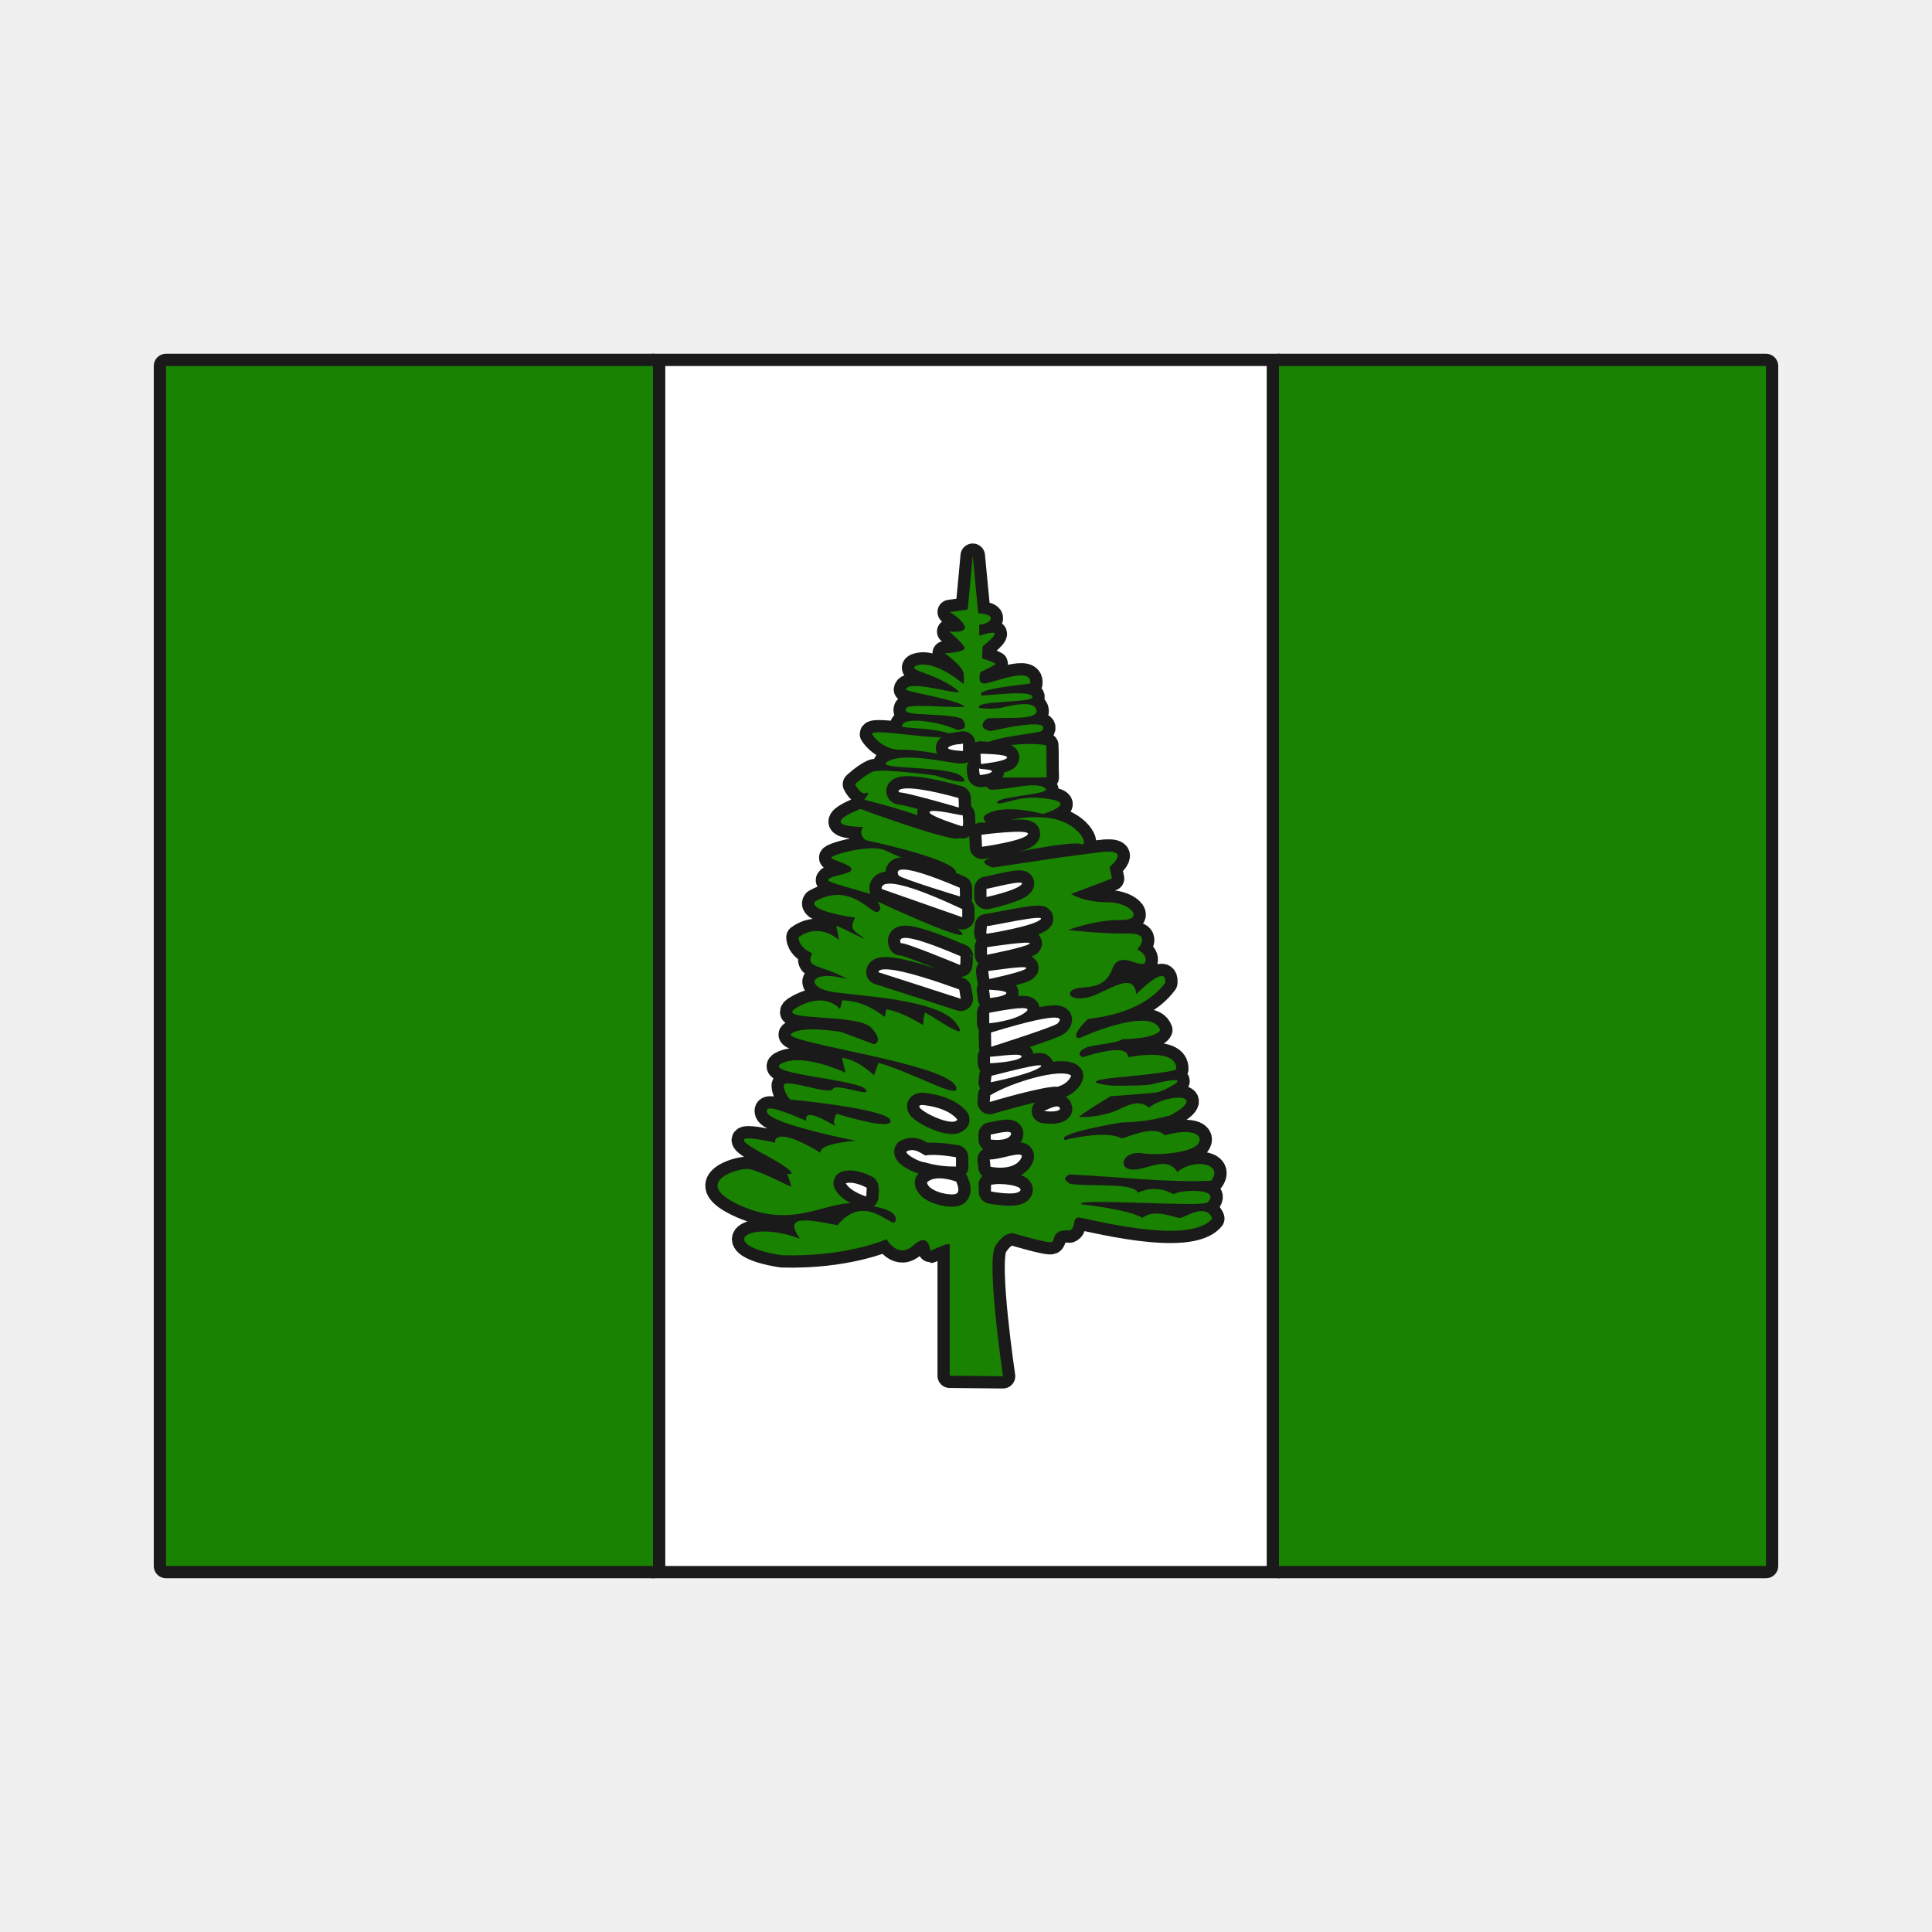
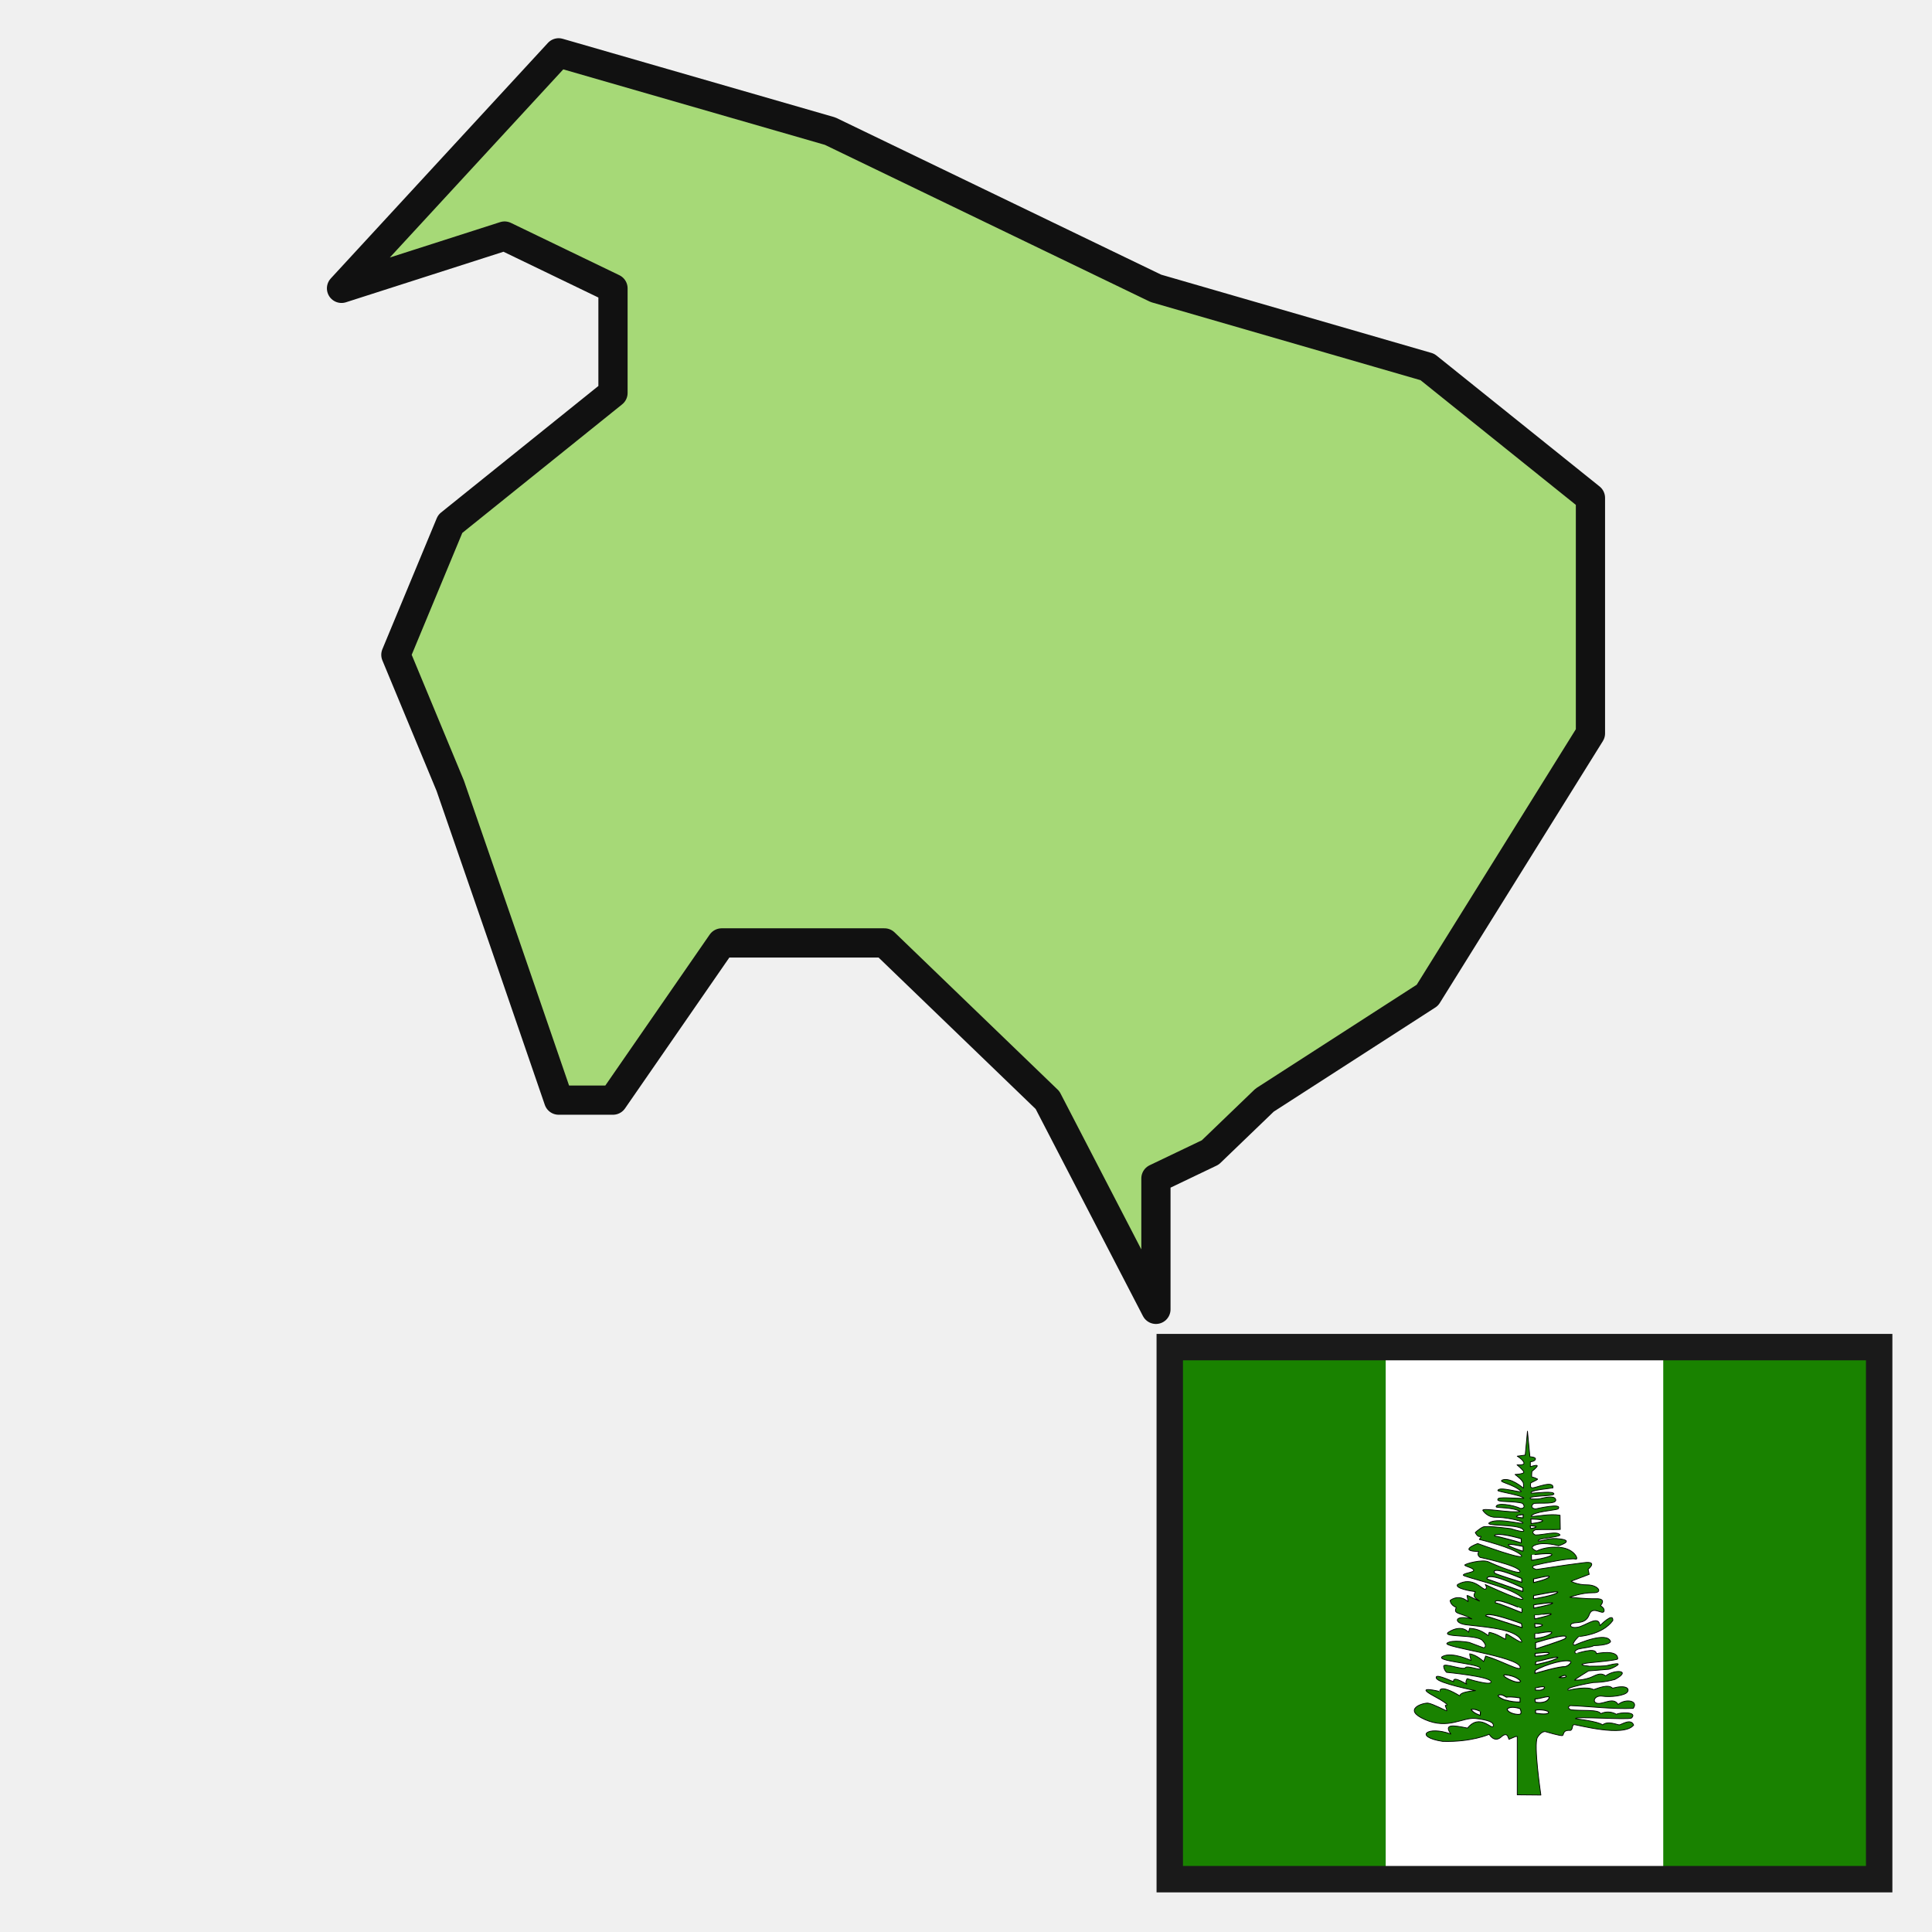
- <svg xmlns="http://www.w3.org/2000/svg" viewBox="0 0 512 512" data-copyright="© 2026 Sensory App House">
-   <g data-fit="1" transform="translate(44.00 97.00) scale(0.6625)">
+ <svg xmlns="http://www.w3.org/2000/svg" viewBox="0 0 512 512">
+   <g transform="translate(57.75 -17.75) scale(0.7744)">
+     <path d="M 209.5 67.8 L 321.0 121.6 L 413.9 148.5 L 469.7 193.3 L 469.7 273.9 L 413.9 363.5 L 358.2 399.4 L 339.6 417.3 L 321.0 426.2 L 321.0 453.1 L 321.0 471.0 L 283.9 399.4 L 228.1 345.6 L 172.4 345.6 L 135.2 399.4 L 116.6 399.4 L 98.1 345.6 L 79.5 291.8 L 60.9 247.0 L 79.5 202.2 L 135.2 157.4 L 135.2 121.6 L 98.1 103.7 L 42.3 121.6 L 116.6 41.0 L 209.5 67.8 Z" fill="#a6d977" stroke="#111111" stroke-width="10" stroke-linejoin="round" fill-rule="evenodd" />
+   </g>
+   <rect x="310" y="357" width="188" height="141" fill="#ffffff" />
+   <g transform="translate(310 357) scale(0.29375)">
    <g fill-rule="evenodd">
-       <path fill="#fff" d="M194.8 0h250.4v480H194.8z" stroke="#1a1a1a" stroke-width="9.81" stroke-linejoin="round" stroke-linecap="round" paint-order="stroke fill" />
-       <path fill="#198200" d="M0 0h194.8v480H0zm445.2 0H640v480H445.2z" stroke="#1a1a1a" stroke-width="9.81" stroke-linejoin="round" stroke-linecap="round" paint-order="stroke fill" />
-       <path fill="#198200" stroke="#1a1a1a" stroke-linecap="round" stroke-linejoin="round" stroke-width="9.81" d="M313.5 351.3v52.6l21.3.2s-6.8-45.8-3.1-52c3.7-6 7.2-5.2 7.2-5.2s13.9 4.2 15.4 3.5c1.5-.6-.2-5.2 7.2-4.6 2.4-.9 1.1-5 3.3-5.2s44.5 11.8 53.7.4c-2.4-6.4-10.7-.5-12.9-.2-2 0-10.3-4-15.1 0-4.4-3.3-24.4-5.5-24.4-5.5-2.6-2.6 47.6 1.3 50.5-.7 5.9-5.9-11-5.2-13.6-3.3a15 15 0 0 0-14.2-.6c-1.7-4.1-18-2.4-27-3.5-3-1.7-2.5-2.7-.5-3.8 19 .8 37.8 3.3 56.8 2.5 5.1-6.7-6.5-9.3-13.6-3.5-4.2-7-12.7-.3-18.4-1s-3-7.6 4.2-6.5 20.1-.4 22.5-3.7-1.4-6.7-13.3-3.5c-4-4-13 0-17.1 1.3-5.6-3.1-18.5-.5-22.8.6-4.3-2.6 22.5-7 22.5-7 10.4-.2 16.3-2 19.5-2.8 15.7-8.4-.2-9.3-8.4-3.2-5.1-4-10 .3-14.6 1.8a38 38 0 0 1-13.4 2c0-.6 12.6-8.3 12.6-8.3s15.3-1.1 18.4-1.5c3-.5 18.8-8.5-2.7-3.1-7.4.6-11.8.2-14.7.4-16.5-1.7 1.6-3.3 1.6-3.3s23.4-2.1 23.7-3.3c.4-9-19.1-4.8-19.3-4.8 0-6.5-18.2.2-18.2 0-3.5-2 2-4.1 2-4.1 4.8-1.2 12-1.6 13.9-3.1 0 0 13.6-.1 15.2-3.7-3.3-9.3-28.8 1.6-32.2 3.2-4.6 0 3-7.4 3.3-7.6.2-.3 21-1.1 30.9-14.5.7-8.1-11.6 4.6-11.6 4.6-1-10.6-13.4.7-20.6 1.5-7.3 1-7.5-3.3-2.5-4 5-.6 10.8-.1 13.6-7.8 2.9-7.7 11.4.4 13-2.4 1.5-2.9-3.1-5.3-3.1-5.3s6.4-6.6-4-6.3c-10.2.2-23.6-1.4-23.6-1.4s10.7-4.1 20.8-4c10 .3 4.6-7.1-5-7.1s-14.7-3.3-14.7-3.3l16.4-6.2-1-4.6s9.6-7.7-4-5.9l-15.2 2-27.4 4.1c-.2 0-7.4-2.2-.4-4s31.8-6.7 35.5-5.4-.4-9.2-13.6-10.5S331 184 331 184s-8.5-3.1-.6-5.7c7.9-2.7 20.4.9 20.4.9s14-4.2 2.4-6-15.3 1.6-20.6 1.8c-2.1-2.7 18.2-3.3 19.5-5.5-2.2-4-14.8 0-22.2 0-3-1.3-3.3-3.5.3-4.8 7.5-.3 14.6.1 22.1-.2-.2-4 0-8.7-.2-12.8-9.6-1.7-20.8 1.3-26.1 1 1.4-4.3 22-5.5 24.3-6.7 4.8-6-20.1 0-20.4 0-4.3-.6-4-3.4-1.3-5 6.4-.7 20.6 1 19.6-3.4-.8-4-10-1.9-13.6-1-3.8.9-9.3.2-9.3.2-2.3-3.2 21.5-1.9 21.3-4.4-.3-2.8-15.1-.8-20.2-.6-3.9-2.7 19-4.5 19.3-4.8.9-7.3-15.3 0-18.4 0s-1.5-4.6-1.5-4.6 6.3-2.9 6.1-3.3a22 22 0 0 0-5.2-2c-.5 0 0-5 0-5s5.2-4 4.8-5.1-6.2.9-6.2.9v-4.4s4.2-.4 4.6-2.4c.5-2-5-2.2-5-2.2l-2.2-23-2 21.5-7.2 1s5 2.9 6 5.8c.8 2.8-6.2 2-6.2 2s5.7 4.8 6.1 6.5c.5 1.8-7.9 2.2-7.9 2.2s7 5 7.5 7.9c.4 2.8 0 4.4 0 4.4s-11.6-10.1-19-7.3c-4 2 8.8 3 17.2 10.3 0 1.7-20.5-5-21.2-.8.4 1.1 21.9 4.2 23.4 7-7.8.3-24-1.7-23.4.9-1.7 3 15.2 1.3 22.3 3.7 2.1 2.4 1.9 4.4-1.7 4.6-6.9-3.3-22.1-5.7-22.2-1.5.1 1 15.8.4 21.5 4.1-7.6 1.8-33.4-3.5-33.5-1 .7 1.3 4.8 6.5 11.8 6.3s23.3 2.8 24.4 5-21.1-4.6-29.4-.6c-8.4 4 23.9 1.5 29.1 6.3 5.3 4.9-10.5-.4-10.5-.4s-22-3-25.2-1.5c-3.3 1.5-7 5-7 5s2.2 4.4 4.4 3.5-.7 2.7-.7 2.7 30.7 7.4 37.5 14-39-10.3-39-10.3-18.5 6.8 1 7.2c-2.2 3.3 1.2 5.3 1.2 5.3s32.4 6.8 35.7 12-22.1-5-27.9-7.9c-5.7-2.8-21.9 1.8-21.7 2.9.3 1 8 2.6 8.1 4.6.3 2-9.4 2.6-9.4 4.4 0 1.7 41 10.3 52 19.5s-32.2-11-32.2-11 2.4 3.3 0 4.2c-2.5.9-11-12.3-25-4.2-2.6 3.4 12.2 6 16 6.4-1.3 3.3-2.4 4.4 2.8 7.7s-10.3-4.8-10.3-4.4l1.1 5.7c-4.8-4-10.7-5.1-16.2-1.1 0 0-.2 4 5.5 6.4-3.1 6.3 3.5 4.3 14 10.3-15.6-4.1-16.9 3.5-5.7 5.2s41.9 2.9 49.1 12.3-10.3-3.6-12.3-4c-.4.3-.8 4.9-.8 4.9-4.7-2.7-9-5.2-14.6-6.3-.5.9-.3 2.1-.8 3-5-3.7-9.5-6.2-16.9-6.6l-.9 3.5s-6.1-7.7-18.2 0c-6.7 4.9 25.5 1.8 30.7 7.5 5.3 5.7 1.1 6.6 1.1 6.6l-13.1-4.9s-15.6-2.8-20 .7 64 12 66 21.5c1.4 5-16-5.4-31.1-9.9l-1.8 5s-6-6-12.7-7c-.2 0 1.3 6 1.3 6s-16.8-8-25.4-3.8 29.8 6.4 33.3 10.3-11.6-2.6-13 0c-1.2 2.7-19.9-4.8-19.6-1.3s2.6 5.5 2.6 5.5 38.8 3.7 40.1 8.3-21.5-2.6-21.5-2.6-2.2 3.3-.4 4.8c1.7 1.6-13.2-8.7-11.8-2-4.9-1.9-17.4-7.8-15.6-3.2s35.3 11.2 35.3 11.2-14.7 1-14 4.8c-19-11.5-18.5-4.2-18-4s-24.4-6.1-5.7 4 10 8.3 10.3 8.5c.2.2 2 5 1.5 5s-12.7-6.5-16.9-7-23.9 5.5-2.8 14.8 34-2.2 45.6-1c11.6 1.4 17 3.4 16 7-1.1 3.8-11.9-12.1-23.2 1.7-13-2.6-21.7-4-15 5.4-21-7.9-34 2.4-7.4 6.6 26 .8 42-6.4 42-6.4s4.5 8.1 10.8 2.4 6.6 2.2 6.8 2.2l6.2-2.6z" paint-order="stroke fill" />
-       <path fill="#fff" stroke="#1a1a1a" stroke-linecap="round" stroke-linejoin="round" stroke-width="9.81" d="M316 320.2v-3.7s-8.2-1.5-12.3-.7c-2.3-1.3-4.6-3.1-7.5-1.6-.5 1.2 5.3 4.3 7.2 4.3a41 41 0 0 0 12.7 1.7zm0 6s-8.3-3.1-11.6.4c.5 3.7 9.7 5.5 11.7 4.5 1.9-1 0-4.8-.1-5zm14 1.4v2.6s9.8 1.9 11.6-.2-8-3.5-11.7-2.4zm-.5-10.2.3 2.9s8.6 1.9 11.9-2.8-7.5 0-12.2-.1m.4-10v2s6.5 1 8-1.8c1.4-2.8-7.8 0-8-.2m-13.4-6c-1-1.3-4.5-4.8-13.8-5.8-6.5 0 11.7 9.5 13.8 5.9zm13.2-9.7-.2 2.7s22-6.6 27.1-6.1c4.6-1.3 5.6-4.5 5.4-4.5-4-2.9-22.9 2.3-32.3 7.9m.5-7.8-.3 2.6s15.5-3 19.7-6-19.2 3.5-19.4 3.4m-.6-7.6v2.6s10.3-.4 12.5-2.4c1.3-2.1-9.2-.3-12.5-.2m21.6 21.7s5.4.8 6.4-.8c-.2-2.8-6.4 1-6.4.8M330 266.6l.1 5.7s24.9-7.9 26.5-9.3c1.5-1.5 5-6-26.6 3.6m-.7-7.9v4.2s10-.8 14.6-4.5-14.6.4-14.6.3m-12-9.3.6 3.7-32.9-10.6c.1 0-1.6-5.4 32.3 6.9m.5-13.3c0 .4 0 3.6-.2 3.5 0 0-22.8-9.5-23.7-8.7-3-7 24 5.4 24 5.2zm11.1 6 .4 3.1s14-2.9 14.8-4.3-15.2 1.2-15.2 1.1zm.3 7.4c.2.7.4 3.3.4 3.3s5.6-.5 6.5-1.8c.8-1.3-6.9-1.5-6.9-1.5m-.8-17v3s15.4-3 17-4.4c1.7-1.5-17.3 1.4-17 1.4m0-8.5c0 .2-.5 3.1-.1 3.1s18.6-3 21.5-5.7c2.8-2.5-21 2.9-21.3 2.6zm-.2-14.9v3.3s11.8-2.5 14-5-14 2-14 1.7m-2-21.6.2 4.8s16-2.2 18.2-4.8c2.3-2.7-18.5 0-18.4 0m-7.4-36.5v3s-7.5-.3-5.7-1.6 5.7-1.1 5.7-1.4m7 4 .2 4.2s9.7-1 10.4-2.5-10.4-1.6-10.6-1.6zm-.6 6s.2 2.6.4 2.6 3.9-.3 4.7-1.3-4.7-1-5-1.3zm-8.2 11.8c0 .3.3 4 0 3.8s-21.2-6.1-23.2-6c-1.9 0-2.4-4.9 23.2 2.2m1.7 6.9c0 .7.5 4.6-.3 4.4-.7-.2-14.3-4.5-12.9-5.8s13.2 1.7 13.2 1.4m-1.2 29 .1 3.5s-23.7-7.2-24.5-8.4-3.1-6.8 24.4 4.9m1 8.5v3.3l-32.2-11.3s-2.6-8.4 32.1 8z" paint-order="stroke fill" />
-       <path fill="#fff" stroke="#1a1a1a" stroke-linejoin="round" stroke-width="9.81" d="m280.3 328.7-.2 3.5s-6.2-1.8-8.2-5.3c3.6-1 8.5 1.9 8.4 1.8z" stroke-linecap="round" paint-order="stroke fill" />
+       <path fill="#fff" d="M194.8 0h250.4v480H194.8z" />
+       <path fill="#198200" d="M0 0h194.8v480H0zm445.2 0H640v480H445.2z" />
+       <path fill="#198200" stroke="#000" stroke-linecap="round" stroke-linejoin="round" stroke-width=".7" d="M313.5 351.3v52.6l21.3.2s-6.8-45.8-3.1-52c3.7-6 7.2-5.2 7.2-5.2s13.9 4.2 15.4 3.5c1.5-.6-.2-5.2 7.2-4.6 2.4-.9 1.1-5 3.3-5.2s44.5 11.8 53.7.4c-2.4-6.4-10.7-.5-12.9-.2-2 0-10.3-4-15.1 0-4.4-3.3-24.4-5.5-24.4-5.5-2.6-2.6 47.6 1.3 50.5-.7 5.9-5.9-11-5.2-13.6-3.3a15 15 0 0 0-14.2-.6c-1.7-4.1-18-2.4-27-3.5-3-1.7-2.5-2.7-.5-3.8 19 .8 37.8 3.3 56.8 2.5 5.1-6.7-6.5-9.3-13.6-3.5-4.2-7-12.7-.3-18.4-1s-3-7.6 4.2-6.5 20.1-.4 22.5-3.7-1.4-6.7-13.3-3.5c-4-4-13 0-17.1 1.3-5.6-3.1-18.5-.5-22.8.6-4.3-2.6 22.5-7 22.5-7 10.4-.2 16.3-2 19.5-2.8 15.7-8.4-.2-9.3-8.4-3.2-5.1-4-10 .3-14.6 1.8a38 38 0 0 1-13.4 2c0-.6 12.6-8.3 12.6-8.3s15.3-1.1 18.4-1.5c3-.5 18.8-8.5-2.7-3.1-7.4.6-11.8.2-14.7.4-16.5-1.7 1.6-3.3 1.6-3.3s23.4-2.1 23.7-3.3c.4-9-19.1-4.8-19.3-4.8 0-6.5-18.2.2-18.2 0-3.5-2 2-4.1 2-4.1 4.8-1.2 12-1.6 13.9-3.1 0 0 13.6-.1 15.2-3.7-3.3-9.3-28.8 1.6-32.2 3.2-4.6 0 3-7.4 3.3-7.6.2-.3 21-1.1 30.9-14.5.7-8.1-11.6 4.6-11.6 4.6-1-10.6-13.4.7-20.6 1.5-7.3 1-7.5-3.3-2.5-4 5-.6 10.8-.1 13.6-7.8 2.9-7.7 11.4.4 13-2.4 1.5-2.9-3.1-5.3-3.1-5.3s6.4-6.6-4-6.3c-10.2.2-23.6-1.4-23.6-1.4s10.7-4.1 20.8-4c10 .3 4.6-7.1-5-7.1s-14.7-3.3-14.7-3.3l16.4-6.2-1-4.6s9.6-7.7-4-5.9l-15.2 2-27.4 4.1c-.2 0-7.4-2.2-.4-4s31.8-6.7 35.5-5.4-.4-9.2-13.6-10.5S331 184 331 184s-8.5-3.1-.6-5.7c7.9-2.7 20.4.9 20.4.9s14-4.2 2.4-6-15.3 1.6-20.6 1.8c-2.1-2.7 18.2-3.3 19.5-5.5-2.2-4-14.8 0-22.2 0-3-1.3-3.3-3.5.3-4.8 7.5-.3 14.6.1 22.1-.2-.2-4 0-8.7-.2-12.8-9.6-1.7-20.8 1.3-26.1 1 1.4-4.3 22-5.5 24.3-6.7 4.8-6-20.1 0-20.4 0-4.3-.6-4-3.4-1.3-5 6.4-.7 20.6 1 19.6-3.4-.8-4-10-1.9-13.6-1-3.8.9-9.3.2-9.3.2-2.3-3.2 21.5-1.9 21.3-4.4-.3-2.8-15.1-.8-20.2-.6-3.9-2.7 19-4.5 19.3-4.8.9-7.3-15.3 0-18.4 0s-1.5-4.6-1.5-4.6 6.3-2.9 6.1-3.3a22 22 0 0 0-5.2-2c-.5 0 0-5 0-5s5.2-4 4.8-5.1-6.2.9-6.2.9v-4.4s4.2-.4 4.6-2.4c.5-2-5-2.2-5-2.2l-2.2-23-2 21.5-7.2 1s5 2.9 6 5.8c.8 2.8-6.2 2-6.2 2s5.7 4.8 6.1 6.5c.5 1.8-7.9 2.2-7.9 2.2s7 5 7.5 7.9c.4 2.8 0 4.4 0 4.4s-11.6-10.1-19-7.3c-4 2 8.8 3 17.2 10.3 0 1.7-20.5-5-21.2-.8.4 1.1 21.9 4.2 23.4 7-7.8.3-24-1.7-23.4.9-1.7 3 15.2 1.3 22.3 3.7 2.1 2.4 1.9 4.4-1.7 4.6-6.9-3.3-22.1-5.7-22.2-1.5.1 1 15.8.4 21.5 4.1-7.6 1.8-33.4-3.5-33.5-1 .7 1.3 4.8 6.5 11.8 6.3s23.3 2.8 24.4 5-21.1-4.6-29.4-.6c-8.4 4 23.9 1.5 29.1 6.3 5.3 4.9-10.5-.4-10.5-.4s-22-3-25.2-1.5c-3.3 1.5-7 5-7 5s2.2 4.4 4.4 3.5-.7 2.7-.7 2.7 30.7 7.4 37.5 14-39-10.3-39-10.3-18.5 6.8 1 7.2c-2.2 3.3 1.2 5.3 1.2 5.3s32.4 6.8 35.7 12-22.1-5-27.9-7.9c-5.7-2.8-21.9 1.8-21.7 2.9.3 1 8 2.6 8.1 4.6.3 2-9.4 2.6-9.4 4.4 0 1.7 41 10.3 52 19.5s-32.2-11-32.2-11 2.4 3.3 0 4.2c-2.5.9-11-12.3-25-4.2-2.6 3.4 12.2 6 16 6.4-1.3 3.3-2.4 4.4 2.8 7.7s-10.3-4.8-10.3-4.4l1.1 5.7c-4.8-4-10.7-5.1-16.2-1.1 0 0-.2 4 5.5 6.4-3.1 6.3 3.5 4.3 14 10.3-15.6-4.1-16.9 3.5-5.7 5.2s41.9 2.9 49.1 12.3-10.3-3.6-12.3-4c-.4.3-.8 4.9-.8 4.9-4.7-2.7-9-5.2-14.6-6.3-.5.9-.3 2.1-.8 3-5-3.7-9.5-6.2-16.9-6.6l-.9 3.5s-6.1-7.7-18.2 0c-6.7 4.9 25.5 1.8 30.7 7.5 5.3 5.7 1.1 6.6 1.1 6.6l-13.1-4.9s-15.6-2.8-20 .7 64 12 66 21.5c1.4 5-16-5.4-31.1-9.9l-1.8 5s-6-6-12.7-7c-.2 0 1.3 6 1.3 6s-16.8-8-25.4-3.8 29.8 6.4 33.3 10.3-11.6-2.6-13 0c-1.2 2.7-19.9-4.8-19.6-1.3s2.6 5.5 2.6 5.5 38.8 3.7 40.1 8.3-21.5-2.6-21.5-2.6-2.2 3.3-.4 4.8c1.7 1.6-13.2-8.7-11.8-2-4.9-1.9-17.4-7.8-15.6-3.2s35.3 11.2 35.3 11.2-14.7 1-14 4.8c-19-11.5-18.5-4.2-18-4s-24.4-6.1-5.7 4 10 8.3 10.3 8.5c.2.2 2 5 1.5 5s-12.7-6.5-16.9-7-23.9 5.5-2.8 14.8 34-2.2 45.6-1c11.6 1.4 17 3.4 16 7-1.1 3.8-11.9-12.1-23.2 1.7-13-2.6-21.7-4-15 5.4-21-7.9-34 2.4-7.4 6.6 26 .8 42-6.4 42-6.4s4.5 8.1 10.8 2.4 6.6 2.2 6.8 2.2l6.2-2.6z" />
+       <path fill="#fff" stroke="#000" stroke-linecap="round" stroke-linejoin="round" stroke-width=".8" d="M316 320.2v-3.7s-8.2-1.5-12.3-.7c-2.3-1.3-4.6-3.1-7.5-1.6-.5 1.2 5.3 4.3 7.2 4.3a41 41 0 0 0 12.7 1.7zm0 6s-8.3-3.1-11.6.4c.5 3.7 9.7 5.5 11.7 4.5 1.9-1 0-4.8-.1-5zm14 1.4v2.6s9.8 1.9 11.6-.2-8-3.5-11.7-2.4zm-.5-10.2.3 2.9s8.6 1.9 11.9-2.8-7.5 0-12.2-.1m.4-10v2s6.5 1 8-1.8c1.4-2.8-7.8 0-8-.2m-13.4-6c-1-1.3-4.5-4.8-13.8-5.8-6.5 0 11.7 9.5 13.8 5.9zm13.2-9.7-.2 2.7s22-6.6 27.1-6.1c4.6-1.3 5.6-4.5 5.4-4.5-4-2.9-22.9 2.3-32.3 7.9m.5-7.8-.3 2.6s15.5-3 19.7-6-19.2 3.5-19.4 3.4m-.6-7.6v2.6s10.3-.4 12.5-2.4c1.3-2.1-9.2-.3-12.5-.2m21.6 21.7s5.4.8 6.4-.8c-.2-2.8-6.4 1-6.4.8M330 266.6l.1 5.7s24.9-7.9 26.5-9.3c1.5-1.5 5-6-26.6 3.6m-.7-7.9v4.2s10-.8 14.6-4.5-14.6.4-14.6.3m-12-9.3.6 3.7-32.9-10.6c.1 0-1.6-5.4 32.3 6.9m.5-13.3c0 .4 0 3.6-.2 3.5 0 0-22.8-9.5-23.7-8.7-3-7 24 5.4 24 5.2zm11.1 6 .4 3.1s14-2.9 14.8-4.3-15.2 1.2-15.2 1.1zm.3 7.4c.2.7.4 3.3.4 3.3s5.6-.5 6.5-1.8c.8-1.3-6.9-1.5-6.9-1.5m-.8-17v3s15.4-3 17-4.4c1.7-1.5-17.3 1.4-17 1.4m0-8.5c0 .2-.5 3.1-.1 3.1s18.6-3 21.5-5.7c2.8-2.5-21 2.9-21.3 2.6zm-.2-14.9v3.3s11.8-2.5 14-5-14 2-14 1.7m-2-21.6.2 4.8s16-2.2 18.2-4.8c2.3-2.7-18.5 0-18.4 0m-7.4-36.5v3s-7.5-.3-5.7-1.6 5.7-1.1 5.7-1.4m7 4 .2 4.2s9.7-1 10.4-2.5-10.4-1.6-10.6-1.6zm-.6 6s.2 2.6.4 2.6 3.9-.3 4.7-1.3-4.7-1-5-1.3zm-8.2 11.8c0 .3.3 4 0 3.8s-21.2-6.1-23.2-6c-1.9 0-2.4-4.9 23.2 2.2m1.7 6.9c0 .7.5 4.6-.3 4.4-.7-.2-14.3-4.5-12.9-5.8s13.2 1.7 13.2 1.4m-1.2 29 .1 3.5s-23.7-7.2-24.5-8.4-3.1-6.8 24.4 4.9m1 8.5v3.3l-32.2-11.3s-2.6-8.4 32.1 8z" />
+       <path fill="#fff" stroke="#000" stroke-linejoin="round" stroke-width=".8" d="m280.3 328.7-.2 3.5s-6.2-1.8-8.2-5.3c3.6-1 8.5 1.9 8.4 1.8z" />
    </g>
+     <rect x="1" y="1" width="638" height="478" fill="none" stroke="#000000" stroke-width="2" />
  </g>
+   <rect x="310" y="357" width="188" height="141" fill="none" stroke="#1a1a1a" stroke-width="7" />
</svg>
